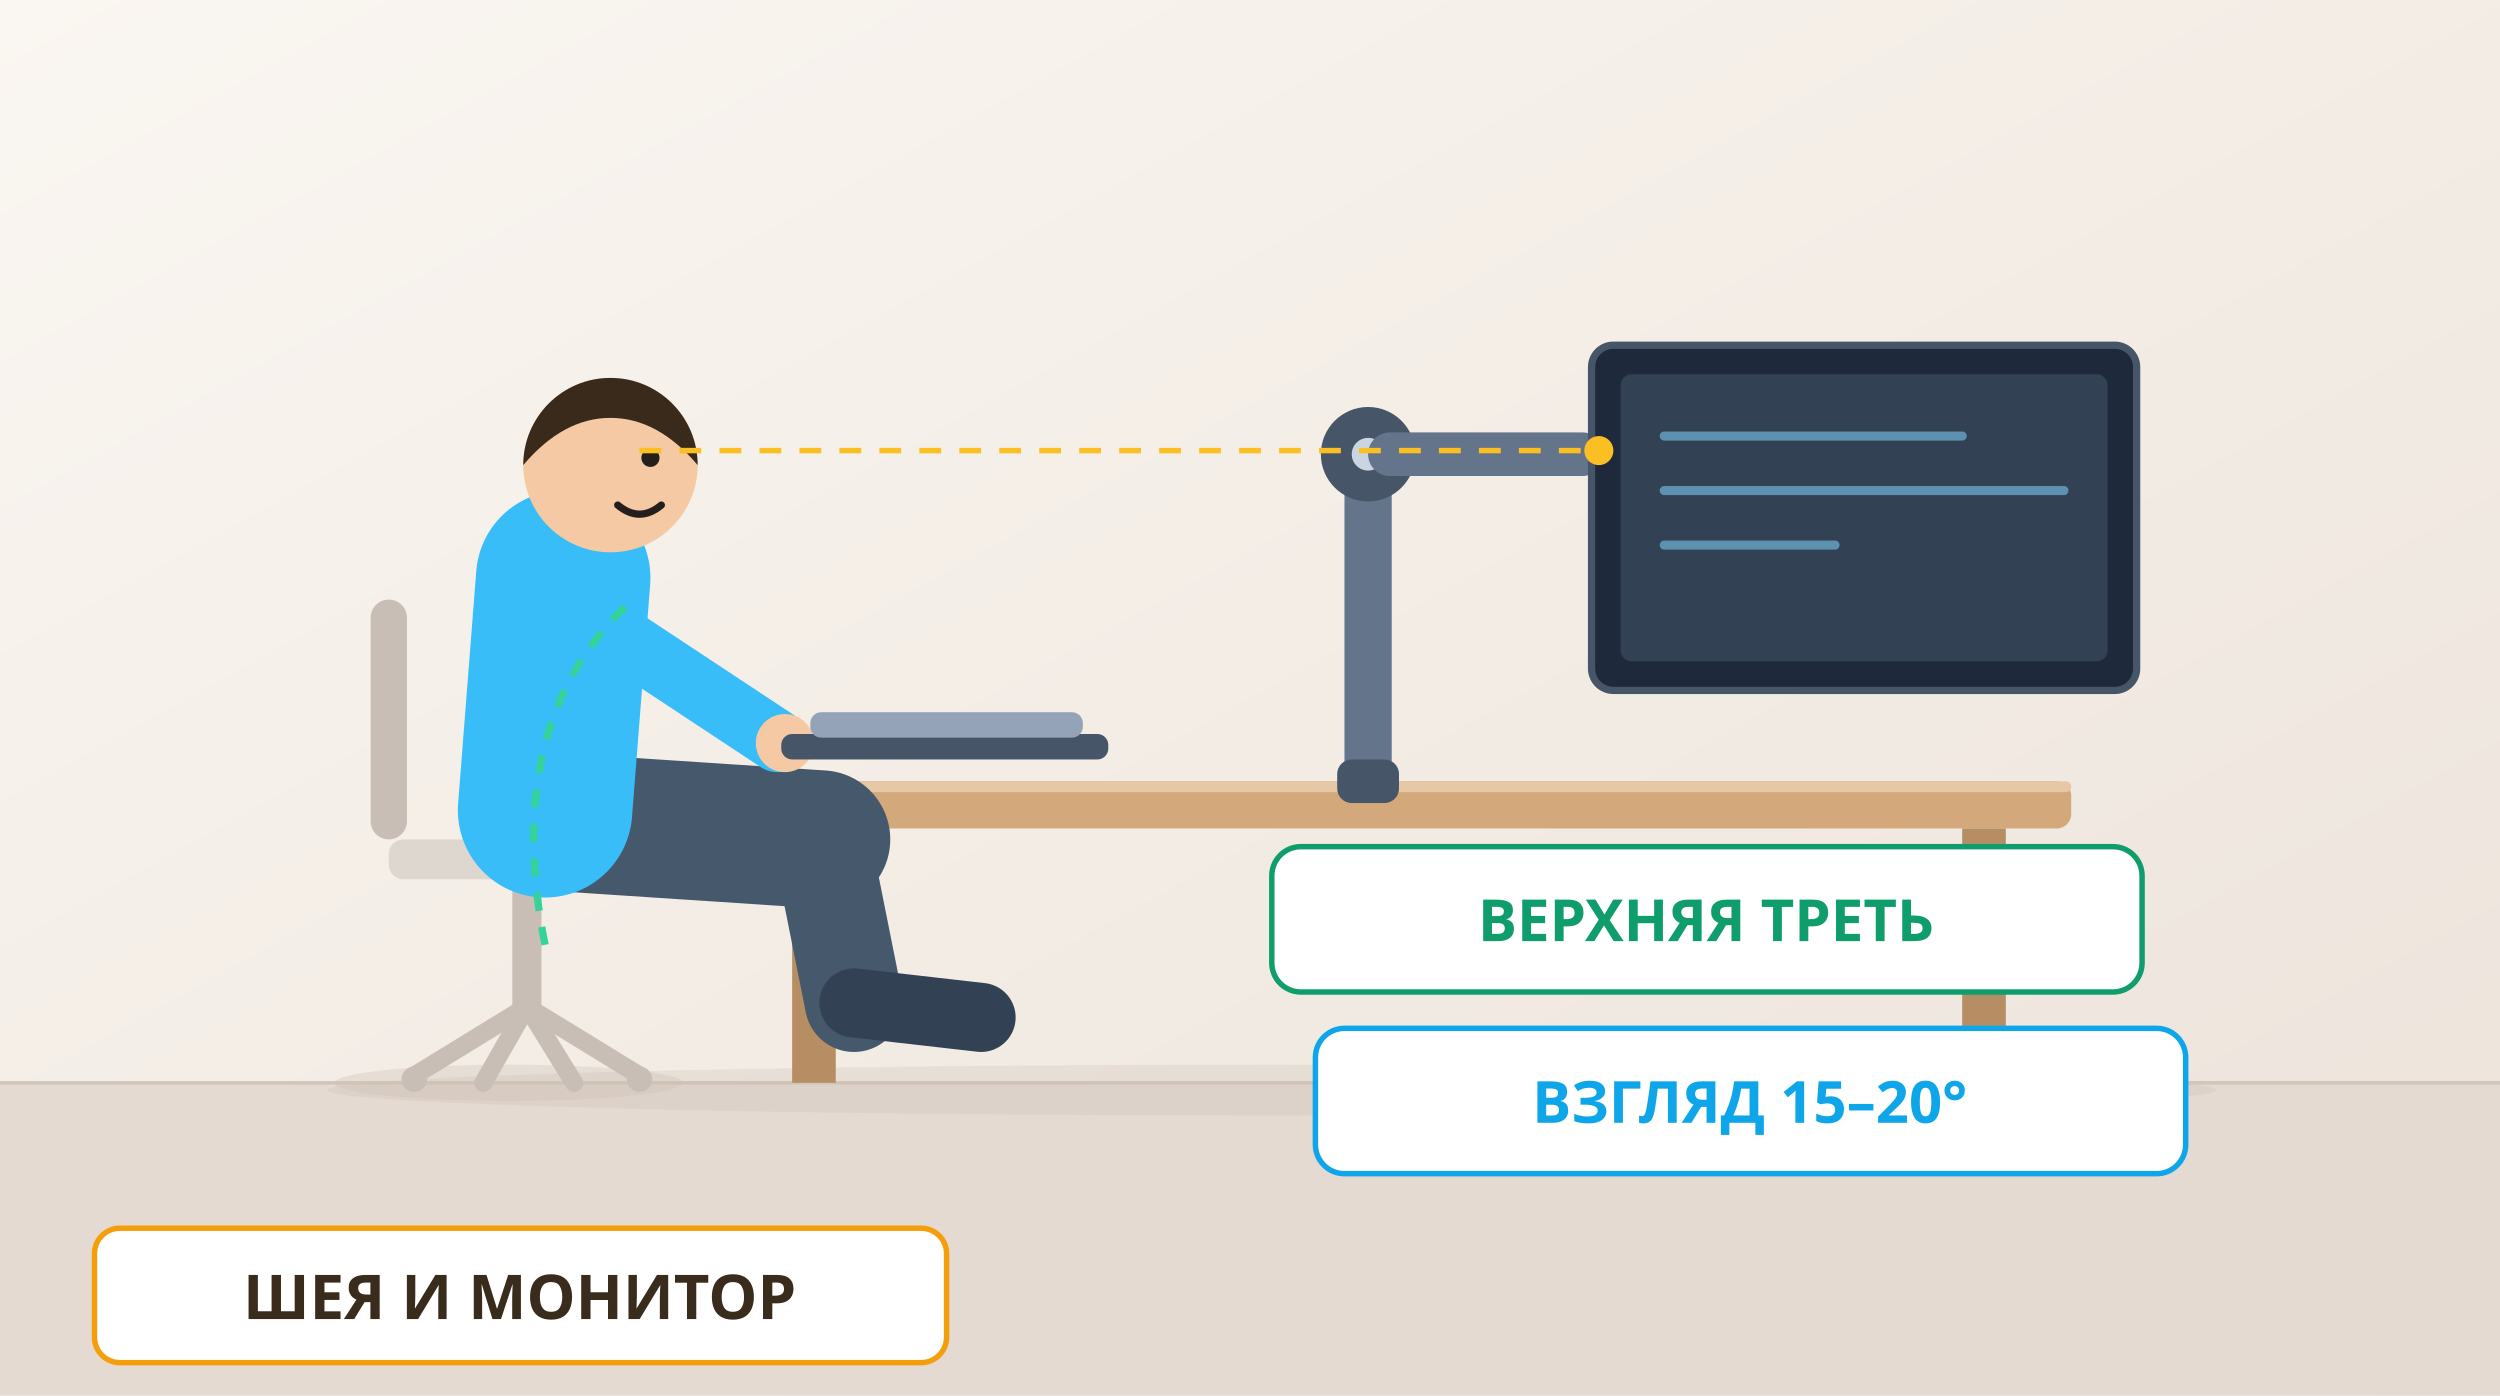
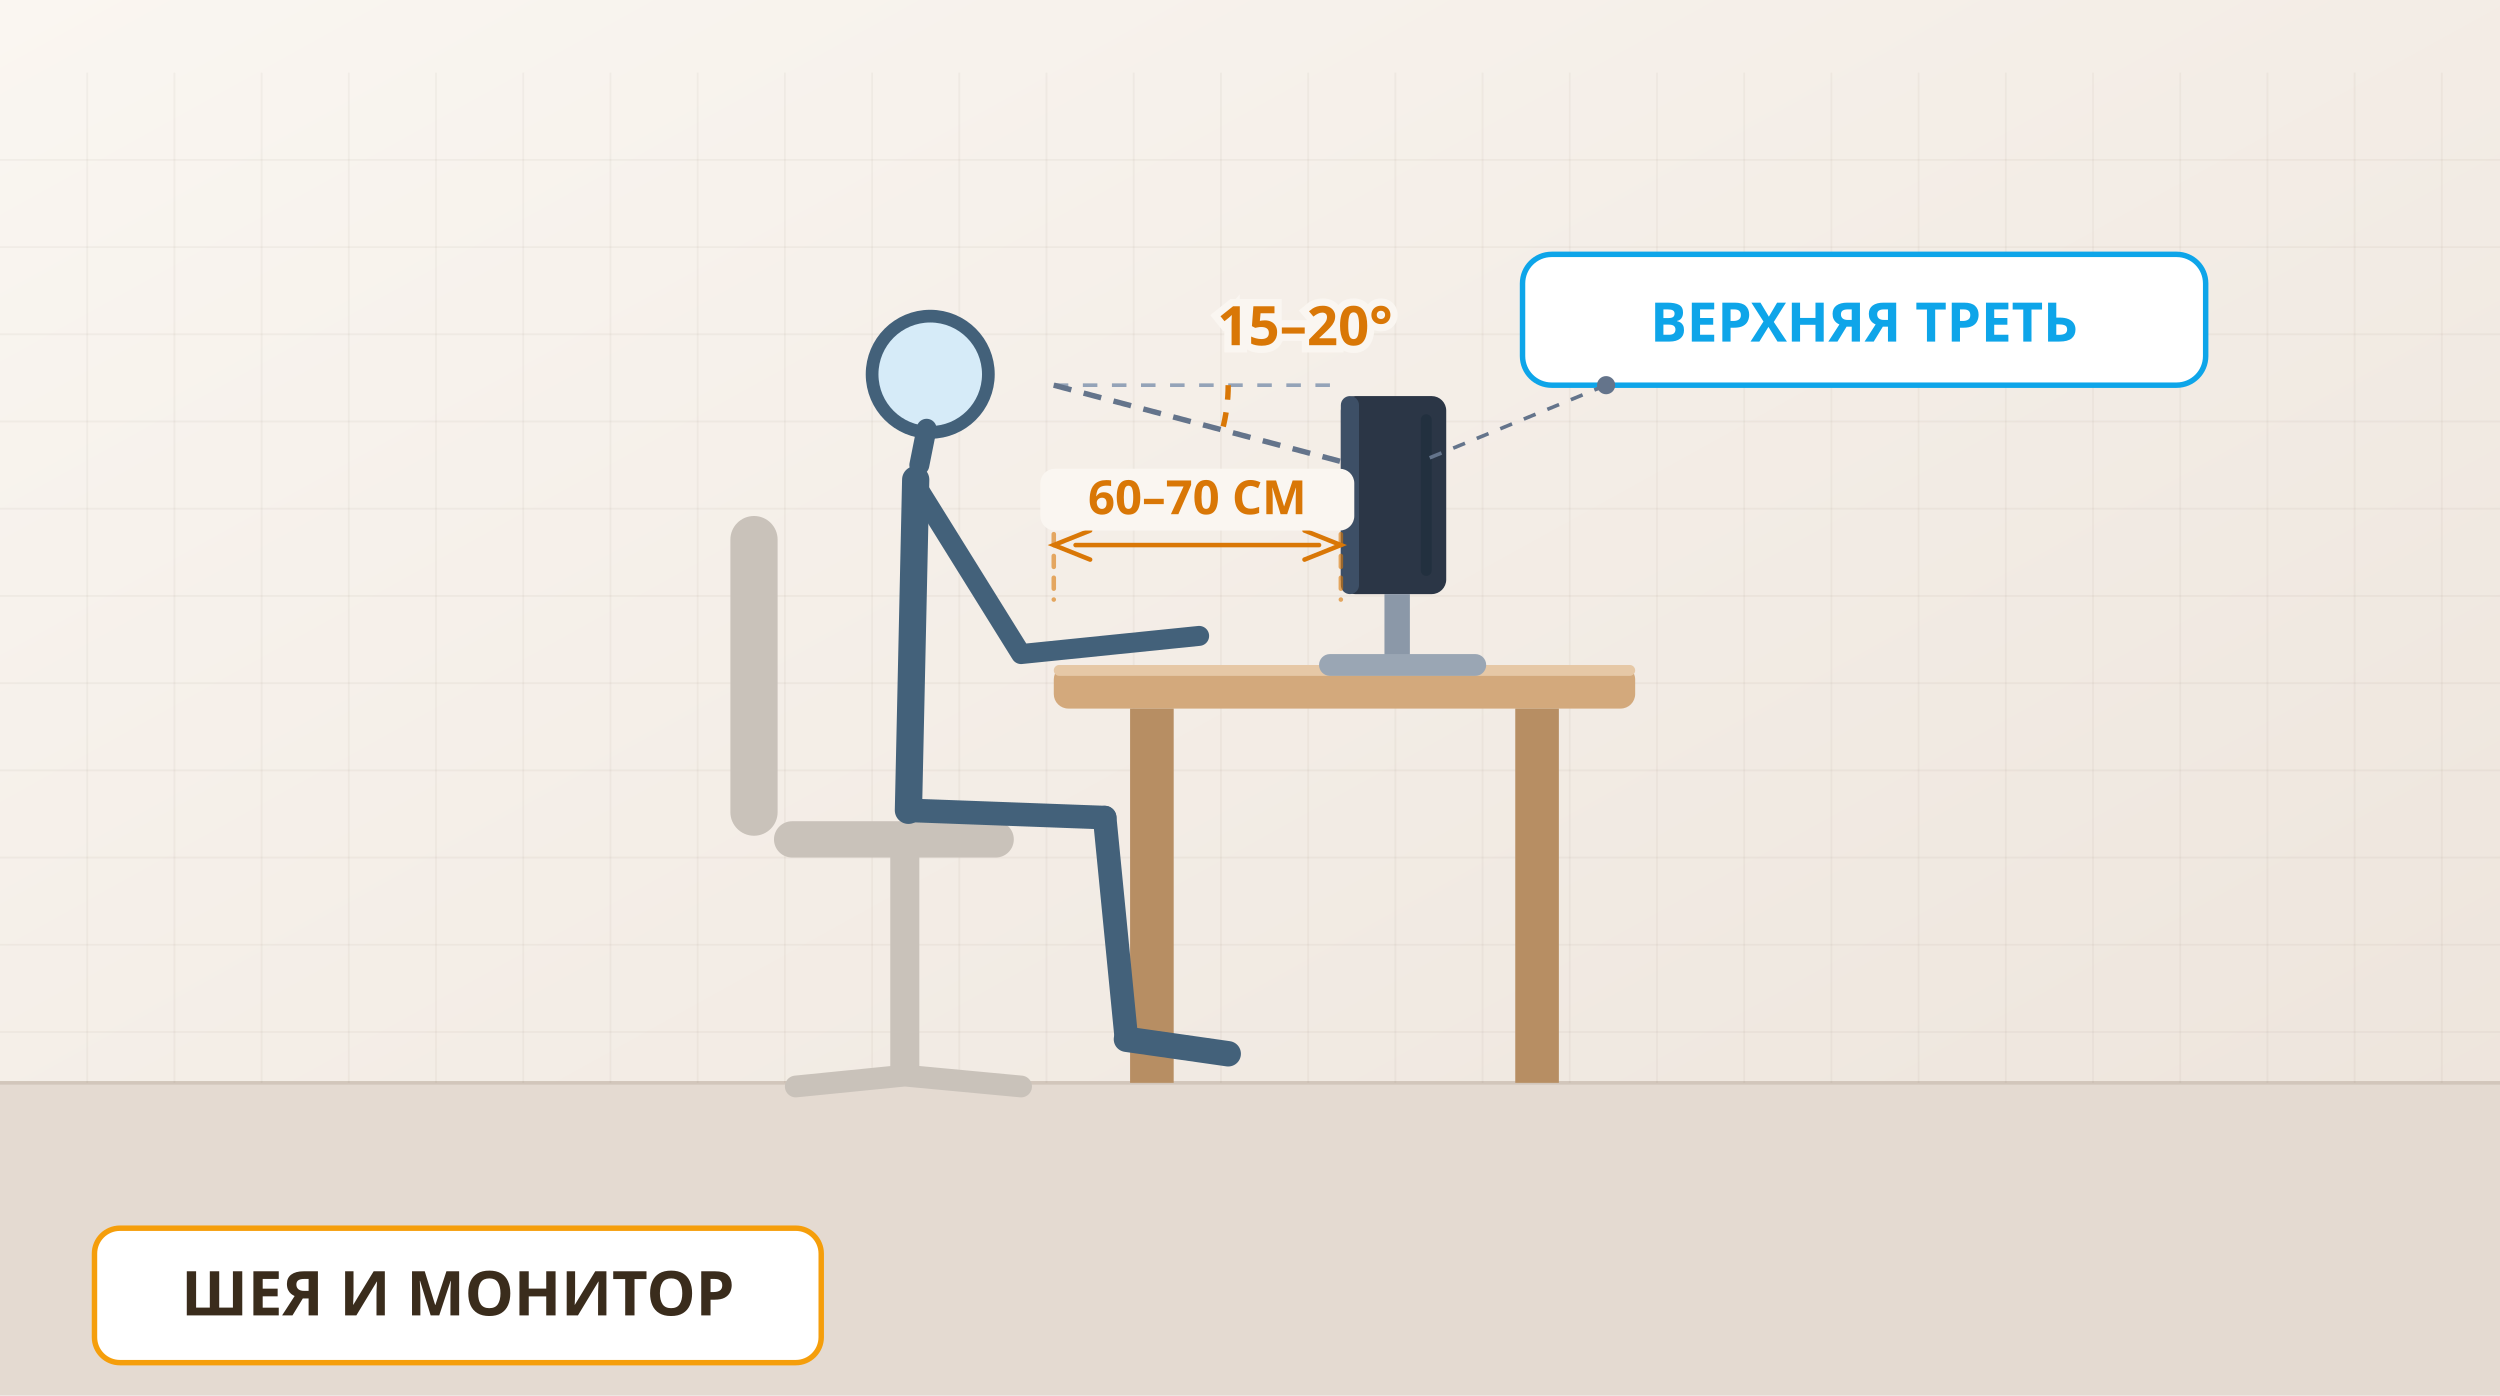
<svg xmlns="http://www.w3.org/2000/svg" viewBox="0 0 1376 768" width="1376" height="768">
  <defs>
    <linearGradient id="bg" x1="0%" y1="0%" x2="100%" y2="100%">
      <stop offset="0%" stop-color="#faf6f1" />
      <stop offset="100%" stop-color="#ece3da" />
    </linearGradient>
  </defs>
  <rect width="1376" height="768" fill="url(#bg)" />
  <rect x="0" y="596" width="1376" height="172" fill="#e4dad1" />
  <line x1="0" y1="596" x2="1376" y2="596" stroke="#d2c6bb" stroke-width="2" />
-   <ellipse cx="700" cy="600" rx="520" ry="14" fill="#cdc0b5" fill-opacity="0.3" />
-   <rect x="400" y="430" width="740" height="26" rx="8" fill="#d3a97c" />
-   <rect x="400" y="430" width="740" height="6" rx="3" fill="#e6c8a6" />
-   <rect x="436" y="456" width="24" height="140" fill="#b78e63" />
-   <rect x="1080" y="456" width="24" height="140" fill="#b78e63" />
-   <ellipse cx="280" cy="596" rx="96" ry="10" fill="#cdc0b5" fill-opacity="0.35" />
-   <rect x="204" y="330" width="20" height="132" rx="10" fill="#c8beb5" />
-   <rect x="214" y="462" width="150" height="22" rx="8" fill="#ded7d0" />
-   <rect x="282" y="484" width="16" height="72" fill="#c8beb5" />
-   <g stroke="#c8beb5" stroke-width="10" stroke-linecap="round">
-     <line x1="290" y1="554" x2="228" y2="592" />
-     <line x1="290" y1="554" x2="352" y2="592" />
-     <line x1="290" y1="554" x2="266" y2="596" />
-     <line x1="290" y1="554" x2="316" y2="596" />
+   <g stroke="#7c6a58" stroke-opacity="0.055" stroke-width="1">
+     <line x1="48" y1="40" x2="48" y2="596" />
+     <line x1="96" y1="40" x2="96" y2="596" />
+     <line x1="144" y1="40" x2="144" y2="596" />
+     <line x1="192" y1="40" x2="192" y2="596" />
+     <line x1="240" y1="40" x2="240" y2="596" />
+     <line x1="288" y1="40" x2="288" y2="596" />
+     <line x1="336" y1="40" x2="336" y2="596" />
+     <line x1="384" y1="40" x2="384" y2="596" />
+     <line x1="432" y1="40" x2="432" y2="596" />
+     <line x1="480" y1="40" x2="480" y2="596" />
+     <line x1="528" y1="40" x2="528" y2="596" />
+     <line x1="576" y1="40" x2="576" y2="596" />
+     <line x1="624" y1="40" x2="624" y2="596" />
+     <line x1="672" y1="40" x2="672" y2="596" />
+     <line x1="720" y1="40" x2="720" y2="596" />
+     <line x1="768" y1="40" x2="768" y2="596" />
+     <line x1="816" y1="40" x2="816" y2="596" />
+     <line x1="864" y1="40" x2="864" y2="596" />
+     <line x1="912" y1="40" x2="912" y2="596" />
+     <line x1="960" y1="40" x2="960" y2="596" />
+     <line x1="1008" y1="40" x2="1008" y2="596" />
+     <line x1="1056" y1="40" x2="1056" y2="596" />
+     <line x1="1104" y1="40" x2="1104" y2="596" />
+     <line x1="1152" y1="40" x2="1152" y2="596" />
+     <line x1="1200" y1="40" x2="1200" y2="596" />
+     <line x1="1248" y1="40" x2="1248" y2="596" />
+     <line x1="1296" y1="40" x2="1296" y2="596" />
+     <line x1="1344" y1="40" x2="1344" y2="596" />
+     <line x1="0" y1="88" x2="1376" y2="88" />
+     <line x1="0" y1="136" x2="1376" y2="136" />
+     <line x1="0" y1="184" x2="1376" y2="184" />
+     <line x1="0" y1="232" x2="1376" y2="232" />
+     <line x1="0" y1="280" x2="1376" y2="280" />
+     <line x1="0" y1="328" x2="1376" y2="328" />
+     <line x1="0" y1="376" x2="1376" y2="376" />
+     <line x1="0" y1="424" x2="1376" y2="424" />
+     <line x1="0" y1="472" x2="1376" y2="472" />
+     <line x1="0" y1="520" x2="1376" y2="520" />
+     <line x1="0" y1="568" x2="1376" y2="568" />
  </g>
-   <circle cx="228" cy="594" r="7" fill="#c8beb5" />
-   <circle cx="352" cy="594" r="7" fill="#c8beb5" />
-   <line x1="300" y1="452" x2="452" y2="462" stroke="#46586b" stroke-width="76" stroke-linecap="round" />
-   <line x1="452" y1="462" x2="470" y2="552" stroke="#46586b" stroke-width="54" stroke-linecap="round" />
-   <line x1="470" y1="552" x2="540" y2="560" stroke="#334155" stroke-width="38" stroke-linecap="round" />
-   <line x1="300" y1="446" x2="310" y2="318" stroke="#38bdf8" stroke-width="96" stroke-linecap="round" />
-   <line x1="316" y1="334" x2="428" y2="408" stroke="#38bdf8" stroke-width="34" stroke-linecap="round" />
-   <circle cx="432" cy="409" r="16" fill="#f5c9a3" />
-   <circle cx="336" cy="256" r="48" fill="#f5c9a3" />
-   <path d="M288 256 a48 48 0 0 1 96 0 q-22 -26 -48 -26 q-26 0 -48 26 z" fill="#3a2a1c" />
-   <circle cx="358" cy="252" r="5" fill="#241f1c" />
-   <path d="M340 278 q12 10 24 0" fill="none" stroke="#241f1c" stroke-width="4" stroke-linecap="round" />
-   <rect x="430" y="404" width="180" height="14" rx="6" fill="#475569" />
-   <rect x="446" y="392" width="150" height="14" rx="6" fill="#94a3b8" />
  <g>
-     <rect x="740" y="250" width="26" height="180" rx="8" fill="#64748b" />
-     <rect x="736" y="418" width="34" height="24" rx="8" fill="#475569" />
-     <circle cx="753" cy="250" r="26" fill="#475569" />
-     <circle cx="753" cy="250" r="9" fill="#cbd5e1" />
-     <rect x="753" y="238" width="130" height="24" rx="12" fill="#64748b" />
+     <rect x="426" y="452" width="132" height="20" rx="10" fill="#c9c2ba" />
+     <rect x="402" y="284" width="26" height="176" rx="13" fill="#c9c2ba" />
+     <rect x="490" y="470" width="16" height="122" fill="#c9c2ba" />
+     <path d="M498 592 L438 598 M498 592 L562 598" stroke="#c9c2ba" stroke-width="12" stroke-linecap="round" />
  </g>
-   <rect x="876" y="190" width="300" height="190" rx="12" fill="#1e293b" stroke="#475569" stroke-width="4" />
-   <rect x="892" y="206" width="268" height="158" rx="6" fill="#334155" />
-   <g stroke="#7dd3fc" stroke-width="5" stroke-linecap="round" opacity="0.55">
-     <line x1="916" y1="240" x2="1080" y2="240" />
-     <line x1="916" y1="270" x2="1136" y2="270" />
-     <line x1="916" y1="300" x2="1010" y2="300" />
+   <rect x="580" y="366" width="320" height="24" rx="8" fill="#d3a97c" />
+   <rect x="580" y="366" width="320" height="6" rx="3" fill="#e6c8a6" />
+   <rect x="622" y="390" width="24" height="206" fill="#b78e63" />
+   <rect x="834" y="390" width="24" height="206" fill="#b78e63" />
+   <rect x="738" y="218" width="58" height="109" rx="8" fill="#2b3646" />
+   <rect x="738" y="218" width="10" height="109" rx="5" fill="#3d4f66" />
+   <rect x="782" y="228" width="6" height="89" rx="3" fill="#22303f" />
+   <rect x="762" y="327" width="14" height="39" fill="#8b98a8" />
+   <rect x="726" y="360" width="92" height="12" rx="6" fill="#9aa6b4" />
+   <g fill="none" stroke="#43617a" stroke-width="13" stroke-linecap="round" stroke-linejoin="round">
+     <path d="M500 446 L504 264" stroke-width="15" />
+     <path d="M500 446 L608 450" />
+     <path d="M608 450 L620 572" />
+     <path d="M620 572 L676 580" stroke-width="14" />
+     <path d="M506 270 L562 360 L660 350" stroke-width="11" />
  </g>
-   <line x1="352" y1="248" x2="880" y2="248" stroke="#fbbf24" stroke-width="3" stroke-dasharray="12 10" />
-   <circle cx="880" cy="248" r="8" fill="#fbbf24" />
-   <path d="M300 520 q-24 -120 44 -186" fill="none" stroke="#34d399" stroke-width="4" stroke-dasharray="10 9" />
-   <rect x="700" y="466" width="479" height="80" rx="16" fill="#ffffff" stroke="#0f9d6b" stroke-width="3" />
-   <text x="939" y="518" font-family="system-ui, sans-serif" font-size="32" font-weight="800" fill="#0f9d6b" text-anchor="middle">ВЕРХНЯЯ ТРЕТЬ</text>
-   <rect x="724" y="566" width="479" height="80" rx="16" fill="#ffffff" stroke="#0ea5e9" stroke-width="3" />
-   <text x="963" y="618" font-family="system-ui, sans-serif" font-size="32" font-weight="800" fill="#0ea5e9" text-anchor="middle">ВЗГЛЯД 15–20°</text>
-   <rect x="52" y="676" width="469" height="74" rx="14" fill="#ffffff" stroke="#f59e0b" stroke-width="3" />
-   <text x="286" y="726" font-family="system-ui, sans-serif" font-size="34" font-weight="800" fill="#3a2c1c" text-anchor="middle">ШЕЯ И МОНИТОР</text>
+   <circle cx="512" cy="206" r="32" fill="#d6ebf8" stroke="#43617a" stroke-width="7" />
+   <path d="M506 256 L510 236" stroke="#43617a" stroke-width="11" stroke-linecap="round" />
+   <line x1="580" y1="212" x2="738" y2="212" stroke="#94a3b8" stroke-width="2" stroke-dasharray="8 8" />
+   <line x1="580" y1="212" x2="738" y2="254" stroke="#64748b" stroke-width="3" stroke-dasharray="10 7" />
+   <path d="M676 212 A96 96 0 0 1 672.729 236.847" fill="none" stroke="#d97706" stroke-width="3" stroke-dasharray="8 7" />
+   <text x="670" y="190" font-family="system-ui, sans-serif" font-size="30" font-weight="800" fill="#d97706" text-anchor="start" stroke="#faf6f1" stroke-width="8" paint-order="stroke">15–20°</text>
+   <g stroke="#d97706" stroke-width="2.5" fill="none" stroke-linecap="round">
+     <line x1="580" y1="270" x2="580" y2="330" stroke-dasharray="6 6" stroke-opacity="0.6" />
+     <line x1="738" y1="270" x2="738" y2="330" stroke-dasharray="6 6" stroke-opacity="0.6" />
+     <line x1="592" y1="300" x2="726" y2="300" />
+     <path d="M600 292 L580 300 L600 308" />
+     <path d="M718 292 L738 300 L718 308" />
+   </g>
+   <rect x="572.6" y="258" width="172.8" height="34" rx="8" fill="#faf6f1" />
+   <text x="659" y="283" font-family="system-ui, sans-serif" font-size="26" font-weight="700" fill="#d97706" text-anchor="middle" stroke="#faf6f1" stroke-width="8" paint-order="stroke">60–70 СМ</text>
+   <g>
+     <rect x="838" y="140" width="376" height="72" rx="16" fill="#ffffff" stroke="#0ea5e9" stroke-width="3" />
+     <text x="1026" y="188" font-family="system-ui, sans-serif" font-size="30" font-weight="800" fill="#0ea5e9" text-anchor="middle">ВЕРХНЯЯ ТРЕТЬ</text>
+   </g>
+   <path d="M884 212 L782 254" fill="none" stroke="#64748b" stroke-width="2" stroke-dasharray="7 7" />
+   <circle cx="884" cy="212" r="5" fill="#64748b" />
+   <rect x="52" y="676" width="400" height="74" rx="14" fill="#ffffff" stroke="#f59e0b" stroke-width="3" />
+   <text x="252" y="724" font-family="system-ui, sans-serif" font-size="34" font-weight="800" fill="#3a2c1c" text-anchor="middle">ШЕЯ И МОНИТОР</text>
</svg>
